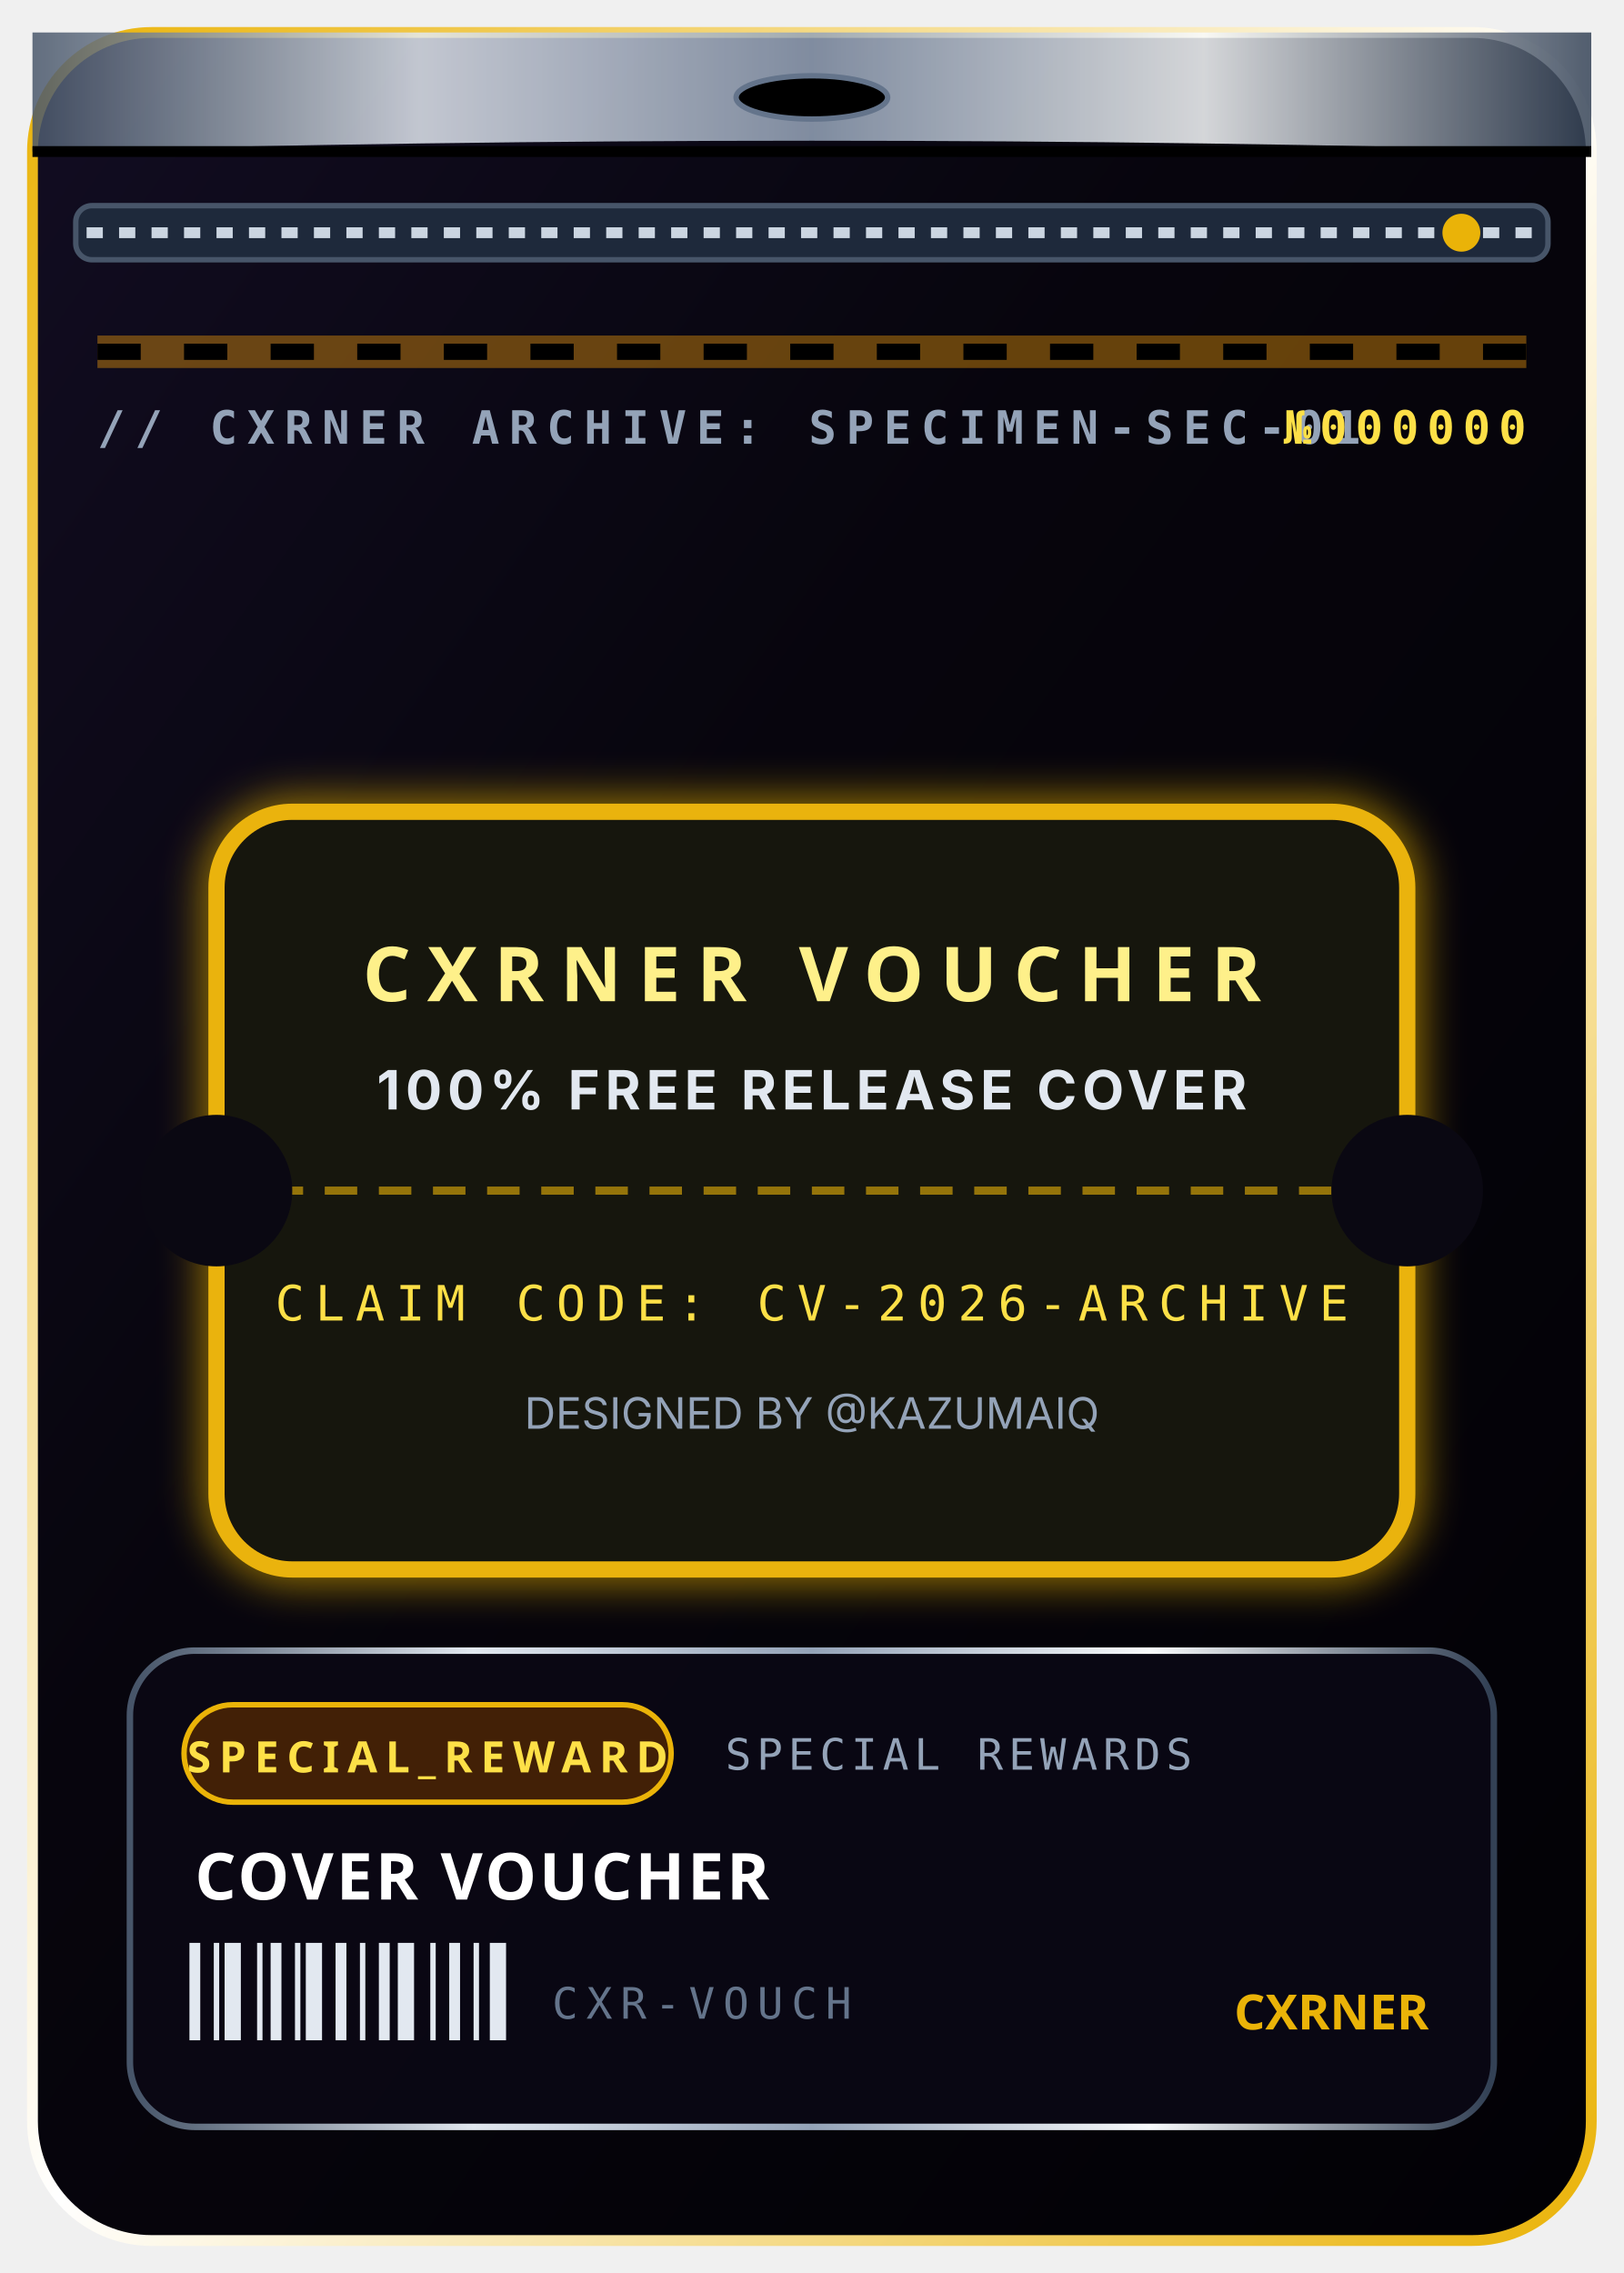
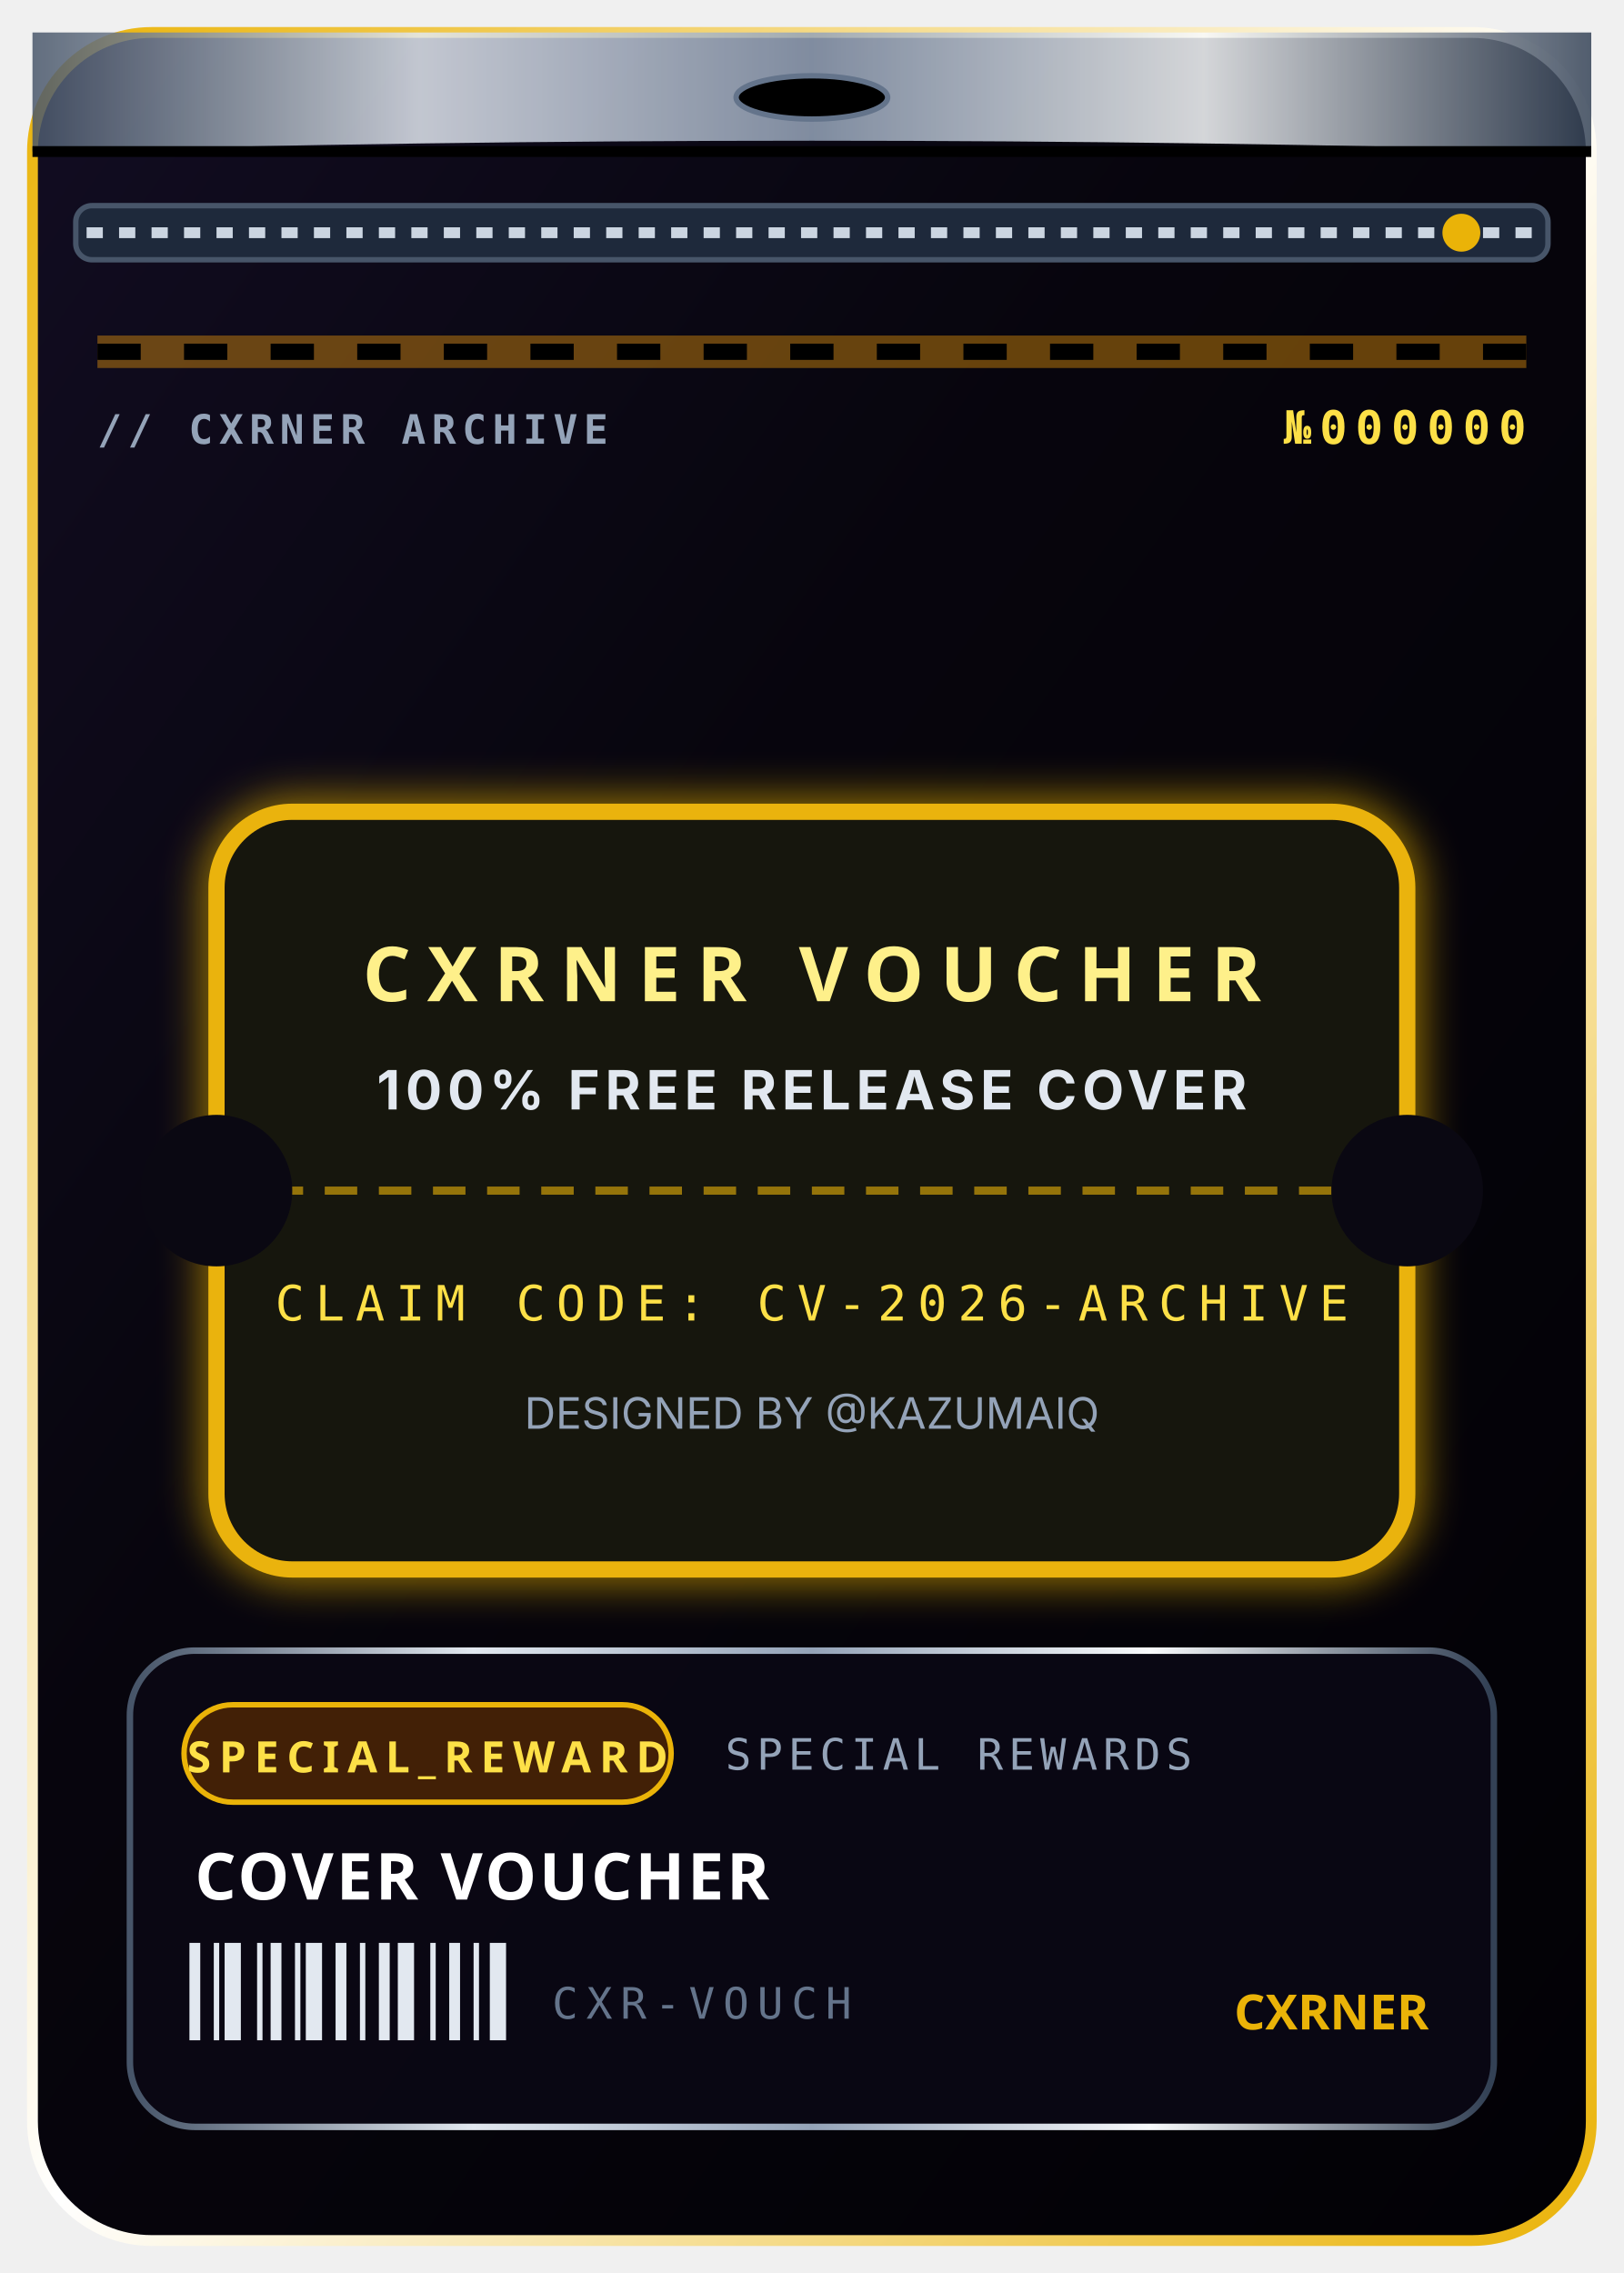
- <svg xmlns="http://www.w3.org/2000/svg" viewBox="0 0 300 420" width="100%" height="100%">
+ <svg xmlns="http://www.w3.org/2000/svg" viewBox="0 0 300 420" width="300" height="420">
  <defs>
    <filter id="glow" x="-20%" y="-20%" width="140%" height="140%">
      <feGaussianBlur stdDeviation="4" result="blur" />
      <feComposite in="SourceGraphic" in2="blur" operator="over" />
    </filter>
    <linearGradient id="bg_grad" x1="0%" y1="0%" x2="100%" y2="100%">
      <stop offset="0%" stop-color="#120D22" />
      <stop offset="40%" stop-color="#07050D" />
      <stop offset="100%" stop-color="#020105" />
    </linearGradient>
    <linearGradient id="foil_metal" x1="0%" y1="0%" x2="100%" y2="0%">
      <stop offset="0%" stop-color="#475569" />
      <stop offset="25%" stop-color="#E2E8F0" />
      <stop offset="50%" stop-color="#94A3B8" />
      <stop offset="75%" stop-color="#F8FAFC" />
      <stop offset="100%" stop-color="#334155" />
    </linearGradient>
    <linearGradient id="rarity_border" x1="0%" y1="0%" x2="100%" y2="100%">
      <stop offset="0%" stop-color="#EAB308" />
      <stop offset="50%" stop-color="#FFFFFF" />
      <stop offset="100%" stop-color="#EAB308" />
    </linearGradient>
  </defs>
  <rect x="6" y="6" width="288" height="408" rx="22" fill="url(#bg_grad)" stroke="url(#rarity_border)" stroke-width="2" />
  <path d="M 6 28 Q 150 24 294 28 L 294 6 Q 150 6 6 6 Z" fill="url(#foil_metal)" opacity="0.85" />
  <line x1="6" y1="28" x2="294" y2="28" stroke="#000000" stroke-width="2" />
  <ellipse cx="150" cy="18" rx="14" ry="4" fill="#000000" stroke="#64748B" stroke-width="1" />
  <rect x="14" y="38" width="272" height="10" rx="3" fill="#1E293B" stroke="#475569" stroke-width="1" />
  <line x1="16" y1="43" x2="284" y2="43" stroke="#CBD5E1" stroke-width="2" stroke-dasharray="3,3" />
  <circle cx="270" cy="43" r="3.5" fill="#EAB308" />
  <g transform="translate(18, 62)">
    <rect x="0" y="0" width="264" height="6" fill="#F59E0B" opacity="0.4" />
    <line x1="0" y1="3" x2="264" y2="3" stroke="#000000" stroke-width="3" stroke-dasharray="8,8" />
-     <text x="0" y="20" font-family="'Space Grotesk', monospace" font-size="8.5" font-weight="700" fill="#94A3B8" letter-spacing="1.8">
-       // CXRNER ARCHIVE: SPECIMEN-SEC-01
+     <text x="0" y="20" font-family="'Space Grotesk', monospace" font-size="7.5" font-weight="700" fill="#94A3B8" letter-spacing="1.1">
+       // CXRNER ARCHIVE
    </text>
    <text x="264" y="20" font-family="'Space Grotesk', monospace" font-size="8.5" font-weight="700" fill="#FDE047" letter-spacing="1.5" text-anchor="end">
      №000000
    </text>
  </g>
  <g transform="translate(150, 220)">
    <rect x="-110" y="-70" width="220" height="140" rx="14" fill="#181309" stroke="#EAB308" stroke-width="3" filter="url(#glow)" />
    <line x1="-110" y1="0" x2="110" y2="0" stroke="#EAB308" stroke-dasharray="6,4" stroke-width="1.5" opacity="0.6" />
    <circle cx="-110" cy="0" r="14" fill="#0A0812" />
    <circle cx="110" cy="0" r="14" fill="#0A0812" />
    <text x="0" y="-35" font-family="'Unbounded', sans-serif" font-weight="900" font-size="14" fill="#FEF08A" text-anchor="middle" letter-spacing="3">CXRNER VOUCHER</text>
    <text x="0" y="-15" font-family="'Inter', sans-serif" font-weight="700" font-size="10" fill="#E2E8F0" text-anchor="middle" letter-spacing="1">100% FREE RELEASE COVER</text>
    <text x="0" y="24" font-family="'Space Grotesk', monospace" font-size="9" fill="#FDE047" text-anchor="middle" letter-spacing="2">CLAIM CODE: CV-2026-ARCHIVE</text>
    <text x="0" y="44" font-family="'Inter', sans-serif" font-size="8" fill="#94A3B8" text-anchor="middle">DESIGNED BY @KAZUMAIQ</text>
  </g>
  <g transform="translate(24, 305)">
    <rect x="0" y="0" width="252" height="88" rx="12" fill="#0A0814" fill-opacity="0.9" stroke="url(#foil_metal)" stroke-width="1.2" />
    <rect x="10" y="10" width="90" height="18" rx="9" fill="#422006" stroke="#EAB308" stroke-width="1" />
    <text x="55" y="22.5" font-family="'Unbounded', sans-serif" font-weight="800" font-size="8" fill="#FDE047" letter-spacing="1.5" text-anchor="middle">
      SPECIAL_REWARD
    </text>
    <text x="110" y="22" font-family="'Space Grotesk', monospace" font-size="8" fill="#94A3B8" letter-spacing="1">
      SPECIAL REWARDS
    </text>
    <text x="12" y="46" font-family="'Unbounded', sans-serif" font-weight="900" font-size="12" fill="#FFFFFF" letter-spacing="0.5">
      COVER VOUCHER
    </text>
    <g transform="translate(12, 54)">
      <line x1="0" y1="0" x2="0" y2="18" stroke="#E2E8F0" stroke-width="2" />
      <line x1="4" y1="0" x2="4" y2="18" stroke="#E2E8F0" stroke-width="1" />
      <line x1="7" y1="0" x2="7" y2="18" stroke="#E2E8F0" stroke-width="3" />
      <line x1="12" y1="0" x2="12" y2="18" stroke="#E2E8F0" stroke-width="1" />
      <line x1="15" y1="0" x2="15" y2="18" stroke="#E2E8F0" stroke-width="2" />
      <line x1="19" y1="0" x2="19" y2="18" stroke="#E2E8F0" stroke-width="1" />
      <line x1="22" y1="0" x2="22" y2="18" stroke="#E2E8F0" stroke-width="3" />
      <line x1="27" y1="0" x2="27" y2="18" stroke="#E2E8F0" stroke-width="2" />
      <line x1="31" y1="0" x2="31" y2="18" stroke="#E2E8F0" stroke-width="1" />
      <line x1="35" y1="0" x2="35" y2="18" stroke="#E2E8F0" stroke-width="2" />
      <line x1="39" y1="0" x2="39" y2="18" stroke="#E2E8F0" stroke-width="3" />
      <line x1="44" y1="0" x2="44" y2="18" stroke="#E2E8F0" stroke-width="1" />
      <line x1="48" y1="0" x2="48" y2="18" stroke="#E2E8F0" stroke-width="2" />
      <line x1="52" y1="0" x2="52" y2="18" stroke="#E2E8F0" stroke-width="1" />
      <line x1="56" y1="0" x2="56" y2="18" stroke="#E2E8F0" stroke-width="3" />
      <text x="66" y="14" font-family="'Space Grotesk', monospace" font-size="8" fill="#64748B" letter-spacing="1.5">
        CXR-VOUCH
      </text>
    </g>
    <text x="240" y="70" font-family="'Unbounded', sans-serif" font-weight="900" font-size="9" fill="#EAB308" text-anchor="end">
      CXRNER
    </text>
  </g>
</svg>
